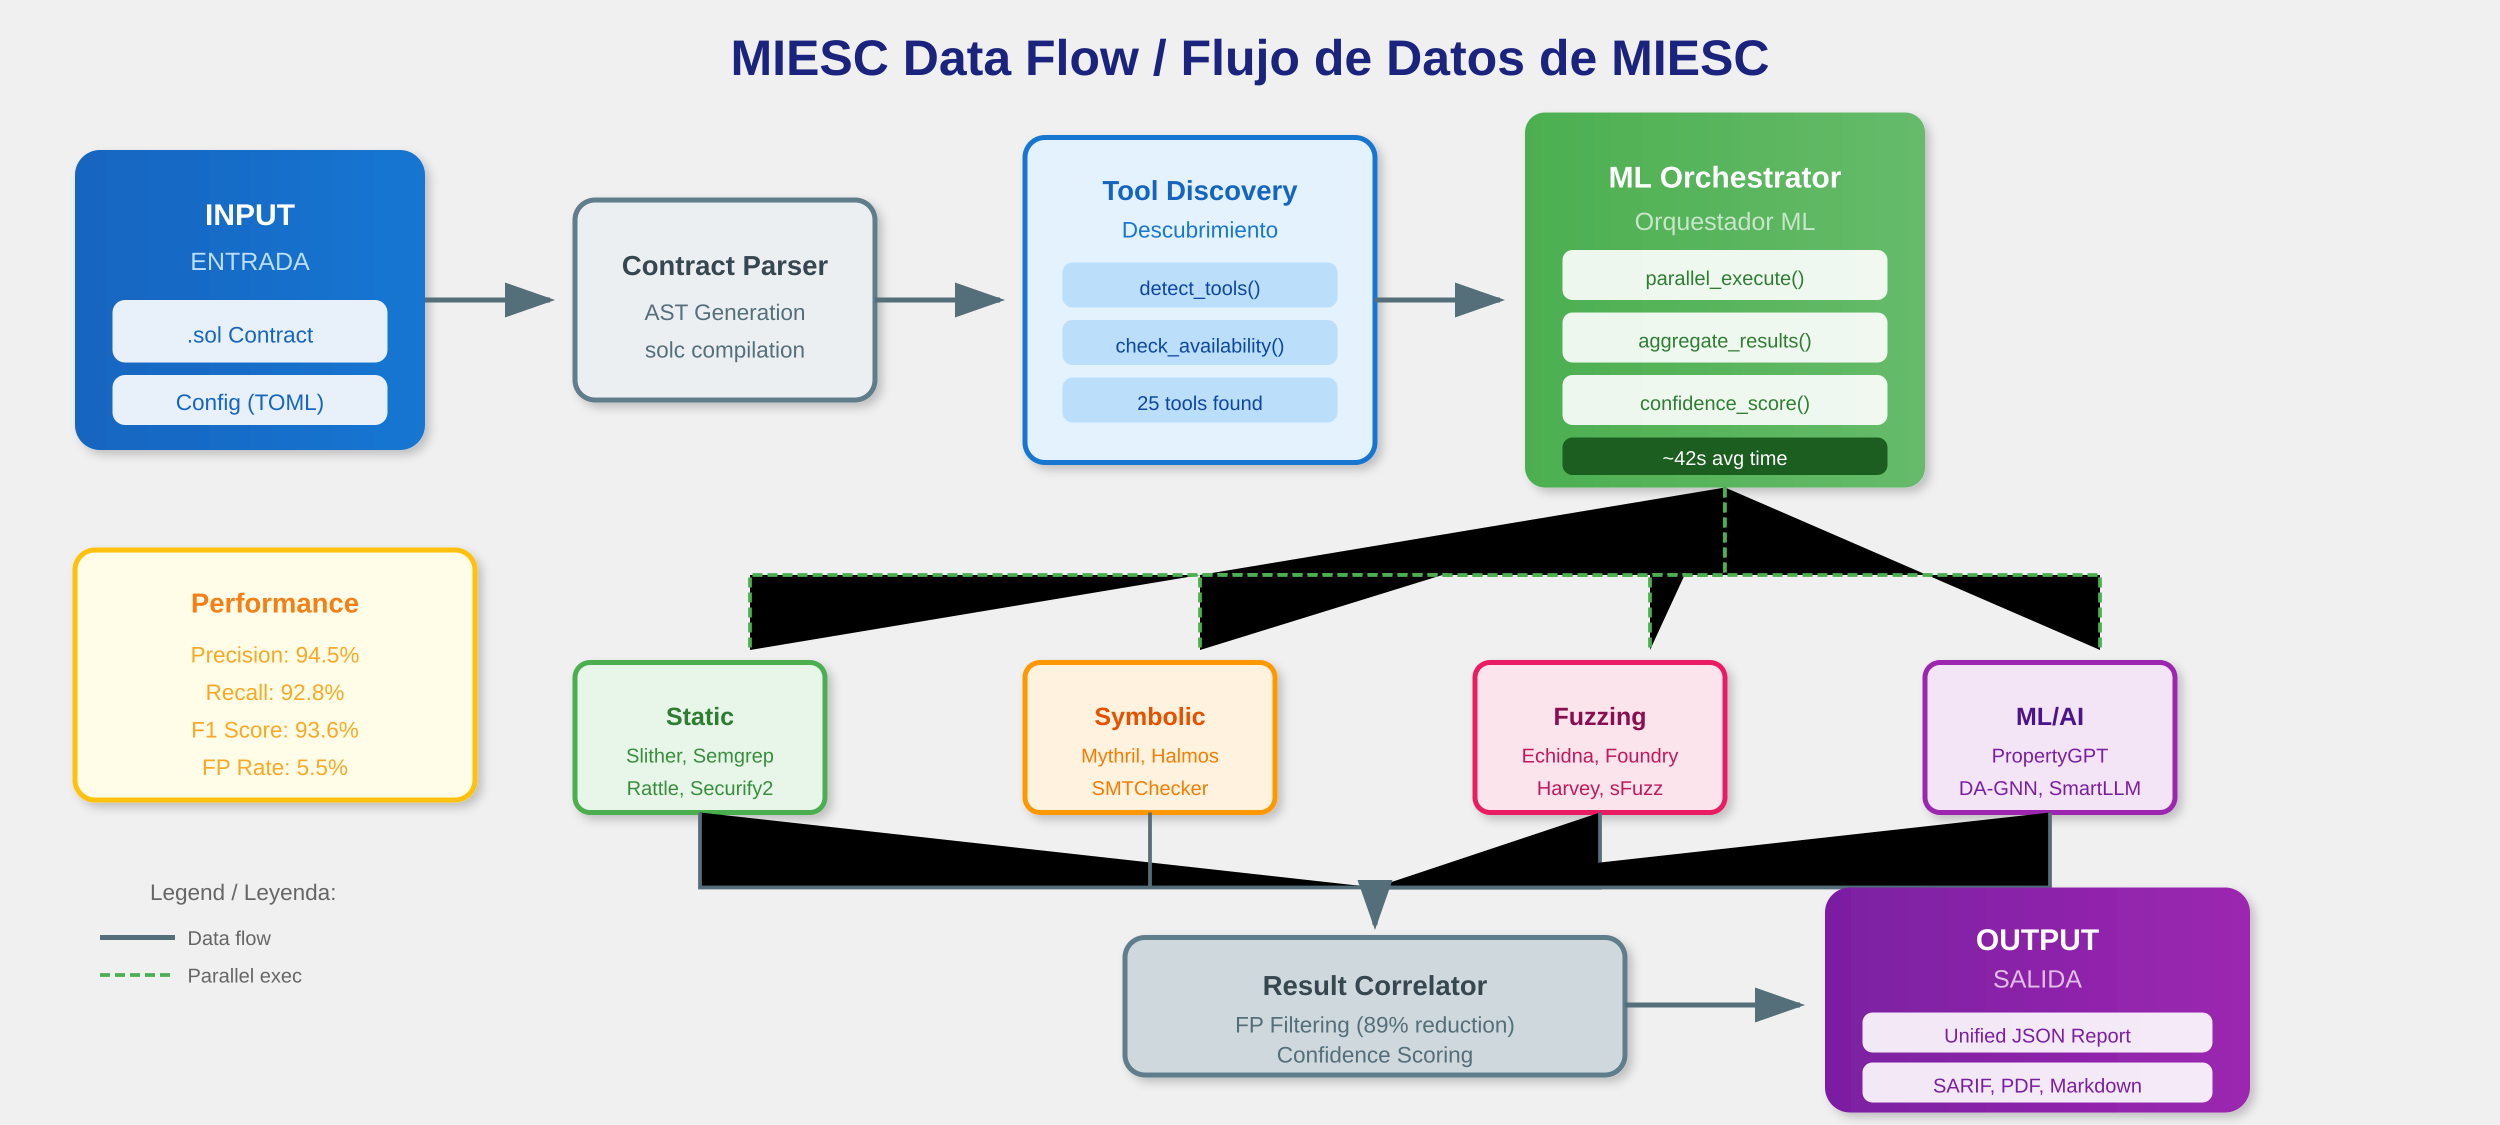
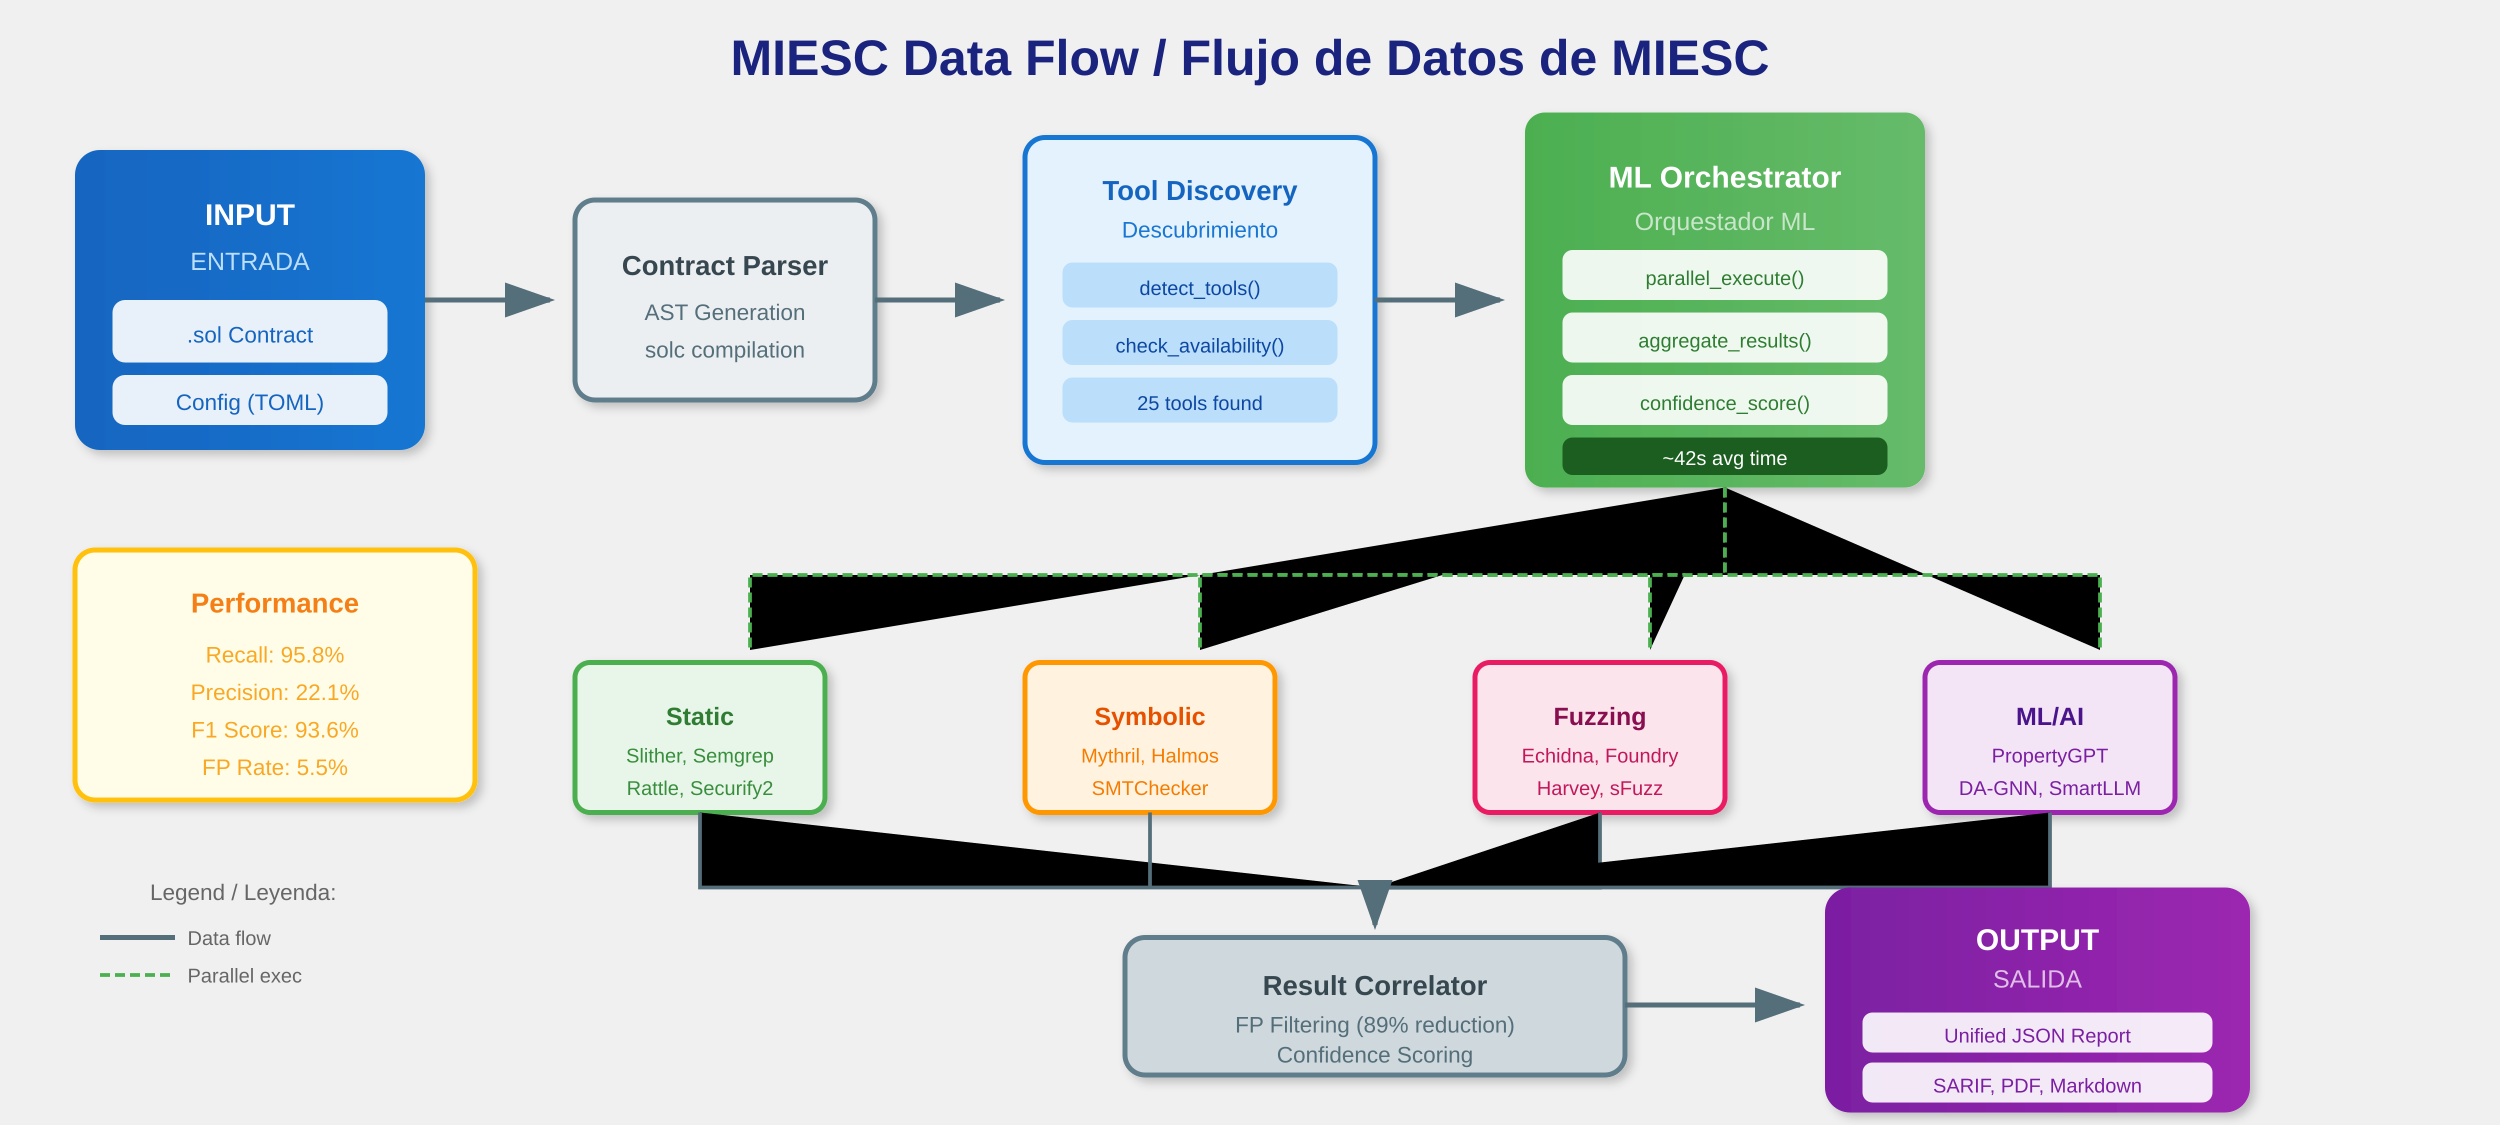
<svg xmlns="http://www.w3.org/2000/svg" width="1000" height="450" viewBox="0 0 1000 450">
  <defs>
    <linearGradient id="inputGrad" x1="0%" y1="0%" x2="100%" y2="0%">
      <stop offset="0%" style="stop-color:#1565C0" />
      <stop offset="100%" style="stop-color:#1976D2" />
    </linearGradient>
    <linearGradient id="processGrad" x1="0%" y1="0%" x2="100%" y2="0%">
      <stop offset="0%" style="stop-color:#4CAF50" />
      <stop offset="100%" style="stop-color:#66BB6A" />
    </linearGradient>
    <linearGradient id="outputGrad" x1="0%" y1="0%" x2="100%" y2="0%">
      <stop offset="0%" style="stop-color:#7B1FA2" />
      <stop offset="100%" style="stop-color:#9C27B0" />
    </linearGradient>
    <marker id="arrow" markerWidth="10" markerHeight="7" refX="9" refY="3.5" orient="auto">
      <polygon points="0 0, 10 3.5, 0 7" fill="#546E7A" />
    </marker>
    <marker id="arrowBlue" markerWidth="10" markerHeight="7" refX="9" refY="3.5" orient="auto">
      <polygon points="0 0, 10 3.5, 0 7" fill="#1976D2" />
    </marker>
    <filter id="shadow" x="-20%" y="-20%" width="140%" height="140%">
      <feDropShadow dx="2" dy="2" stdDeviation="2" flood-opacity="0.2" />
    </filter>
  </defs>
  <text x="500" y="30" font-family="Arial, sans-serif" font-size="20" font-weight="bold" fill="#1a237e" text-anchor="middle">
    MIESC Data Flow / Flujo de Datos de MIESC
  </text>
  <rect x="30" y="60" width="140" height="120" rx="10" fill="url(#inputGrad)" filter="url(#shadow)" />
  <text x="100" y="90" font-family="Arial, sans-serif" font-size="12" fill="white" text-anchor="middle" font-weight="bold">INPUT</text>
  <text x="100" y="108" font-family="Arial, sans-serif" font-size="10" fill="#BBDEFB" text-anchor="middle">ENTRADA</text>
  <rect x="45" y="120" width="110" height="25" rx="5" fill="white" fill-opacity="0.9" />
  <text x="100" y="137" font-family="Arial, sans-serif" font-size="9" fill="#1565C0" text-anchor="middle">.sol Contract</text>
  <rect x="45" y="150" width="110" height="20" rx="5" fill="white" fill-opacity="0.9" />
  <text x="100" y="164" font-family="Arial, sans-serif" font-size="9" fill="#1565C0" text-anchor="middle">Config (TOML)</text>
  <path d="M170 120 L220 120" stroke="#546E7A" stroke-width="2" marker-end="url(#arrow)" />
  <rect x="230" y="80" width="120" height="80" rx="8" fill="#ECEFF1" stroke="#607D8B" stroke-width="2" filter="url(#shadow)" />
  <text x="290" y="110" font-family="Arial, sans-serif" font-size="11" fill="#37474F" text-anchor="middle" font-weight="bold">Contract Parser</text>
  <text x="290" y="128" font-family="Arial, sans-serif" font-size="9" fill="#546E7A" text-anchor="middle">AST Generation</text>
  <text x="290" y="143" font-family="Arial, sans-serif" font-size="9" fill="#546E7A" text-anchor="middle">solc compilation</text>
  <path d="M350 120 L400 120" stroke="#546E7A" stroke-width="2" marker-end="url(#arrow)" />
  <rect x="410" y="55" width="140" height="130" rx="8" fill="#E3F2FD" stroke="#1976D2" stroke-width="2" filter="url(#shadow)" />
  <text x="480" y="80" font-family="Arial, sans-serif" font-size="11" fill="#1565C0" text-anchor="middle" font-weight="bold">Tool Discovery</text>
  <text x="480" y="95" font-family="Arial, sans-serif" font-size="9" fill="#1976D2" text-anchor="middle">Descubrimiento</text>
  <rect x="425" y="105" width="110" height="18" rx="4" fill="#BBDEFB" />
  <text x="480" y="118" font-family="Arial, sans-serif" font-size="8" fill="#0D47A1" text-anchor="middle">detect_tools()</text>
  <rect x="425" y="128" width="110" height="18" rx="4" fill="#BBDEFB" />
  <text x="480" y="141" font-family="Arial, sans-serif" font-size="8" fill="#0D47A1" text-anchor="middle">check_availability()</text>
  <rect x="425" y="151" width="110" height="18" rx="4" fill="#BBDEFB" />
  <text x="480" y="164" font-family="Arial, sans-serif" font-size="8" fill="#0D47A1" text-anchor="middle">25 tools found</text>
  <path d="M550 120 L600 120" stroke="#546E7A" stroke-width="2" marker-end="url(#arrow)" />
  <rect x="610" y="45" width="160" height="150" rx="8" fill="url(#processGrad)" filter="url(#shadow)" />
  <text x="690" y="75" font-family="Arial, sans-serif" font-size="12" fill="white" text-anchor="middle" font-weight="bold">ML Orchestrator</text>
  <text x="690" y="92" font-family="Arial, sans-serif" font-size="10" fill="#C8E6C9" text-anchor="middle">Orquestador ML</text>
  <rect x="625" y="100" width="130" height="20" rx="4" fill="white" fill-opacity="0.9" />
  <text x="690" y="114" font-family="Arial, sans-serif" font-size="8" fill="#2E7D32" text-anchor="middle">parallel_execute()</text>
  <rect x="625" y="125" width="130" height="20" rx="4" fill="white" fill-opacity="0.9" />
  <text x="690" y="139" font-family="Arial, sans-serif" font-size="8" fill="#2E7D32" text-anchor="middle">aggregate_results()</text>
  <rect x="625" y="150" width="130" height="20" rx="4" fill="white" fill-opacity="0.9" />
  <text x="690" y="164" font-family="Arial, sans-serif" font-size="8" fill="#2E7D32" text-anchor="middle">confidence_score()</text>
  <rect x="625" y="175" width="130" height="15" rx="4" fill="#1B5E20" />
  <text x="690" y="186" font-family="Arial, sans-serif" font-size="8" fill="white" text-anchor="middle">~42s avg time</text>
  <path d="M690 195 L690 230 L300 230 L300 260" stroke="#4CAF50" stroke-width="1.5" stroke-dasharray="4,2" />
  <path d="M690 195 L690 230 L480 230 L480 260" stroke="#4CAF50" stroke-width="1.5" stroke-dasharray="4,2" />
  <path d="M690 195 L690 230 L660 230 L660 260" stroke="#4CAF50" stroke-width="1.5" stroke-dasharray="4,2" />
  <path d="M690 195 L690 230 L840 230 L840 260" stroke="#4CAF50" stroke-width="1.5" stroke-dasharray="4,2" />
  <rect x="230" y="265" width="100" height="60" rx="6" fill="#E8F5E9" stroke="#4CAF50" stroke-width="2" filter="url(#shadow)" />
  <text x="280" y="290" font-family="Arial, sans-serif" font-size="10" fill="#2E7D32" text-anchor="middle" font-weight="bold">Static</text>
  <text x="280" y="305" font-family="Arial, sans-serif" font-size="8" fill="#388E3C" text-anchor="middle">Slither, Semgrep</text>
  <text x="280" y="318" font-family="Arial, sans-serif" font-size="8" fill="#388E3C" text-anchor="middle">Rattle, Securify2</text>
  <rect x="410" y="265" width="100" height="60" rx="6" fill="#FFF3E0" stroke="#FF9800" stroke-width="2" filter="url(#shadow)" />
  <text x="460" y="290" font-family="Arial, sans-serif" font-size="10" fill="#E65100" text-anchor="middle" font-weight="bold">Symbolic</text>
  <text x="460" y="305" font-family="Arial, sans-serif" font-size="8" fill="#F57C00" text-anchor="middle">Mythril, Halmos</text>
  <text x="460" y="318" font-family="Arial, sans-serif" font-size="8" fill="#F57C00" text-anchor="middle">SMTChecker</text>
  <rect x="590" y="265" width="100" height="60" rx="6" fill="#FCE4EC" stroke="#E91E63" stroke-width="2" filter="url(#shadow)" />
  <text x="640" y="290" font-family="Arial, sans-serif" font-size="10" fill="#880E4F" text-anchor="middle" font-weight="bold">Fuzzing</text>
  <text x="640" y="305" font-family="Arial, sans-serif" font-size="8" fill="#C2185B" text-anchor="middle">Echidna, Foundry</text>
  <text x="640" y="318" font-family="Arial, sans-serif" font-size="8" fill="#C2185B" text-anchor="middle">Harvey, sFuzz</text>
  <rect x="770" y="265" width="100" height="60" rx="6" fill="#F3E5F5" stroke="#9C27B0" stroke-width="2" filter="url(#shadow)" />
  <text x="820" y="290" font-family="Arial, sans-serif" font-size="10" fill="#4A148C" text-anchor="middle" font-weight="bold">ML/AI</text>
  <text x="820" y="305" font-family="Arial, sans-serif" font-size="8" fill="#7B1FA2" text-anchor="middle">PropertyGPT</text>
  <text x="820" y="318" font-family="Arial, sans-serif" font-size="8" fill="#7B1FA2" text-anchor="middle">DA-GNN, SmartLLM</text>
  <path d="M280 325 L280 355 L550 355" stroke="#546E7A" stroke-width="1.5" />
  <path d="M460 325 L460 355" stroke="#546E7A" stroke-width="1.5" />
  <path d="M640 325 L640 355 L550 355" stroke="#546E7A" stroke-width="1.5" />
  <path d="M820 325 L820 355 L550 355" stroke="#546E7A" stroke-width="1.5" />
  <path d="M550 355 L550 370" stroke="#546E7A" stroke-width="2" marker-end="url(#arrow)" />
  <rect x="450" y="375" width="200" height="55" rx="8" fill="#CFD8DC" stroke="#607D8B" stroke-width="2" filter="url(#shadow)" />
  <text x="550" y="398" font-family="Arial, sans-serif" font-size="11" fill="#37474F" text-anchor="middle" font-weight="bold">Result Correlator</text>
  <text x="550" y="413" font-family="Arial, sans-serif" font-size="9" fill="#546E7A" text-anchor="middle">FP Filtering (89% reduction)</text>
  <text x="550" y="425" font-family="Arial, sans-serif" font-size="9" fill="#546E7A" text-anchor="middle">Confidence Scoring</text>
  <path d="M650 402 L720 402" stroke="#546E7A" stroke-width="2" marker-end="url(#arrow)" />
  <rect x="730" y="355" width="170" height="90" rx="10" fill="url(#outputGrad)" filter="url(#shadow)" />
  <text x="815" y="380" font-family="Arial, sans-serif" font-size="12" fill="white" text-anchor="middle" font-weight="bold">OUTPUT</text>
  <text x="815" y="395" font-family="Arial, sans-serif" font-size="10" fill="#E1BEE7" text-anchor="middle">SALIDA</text>
  <rect x="745" y="405" width="140" height="16" rx="4" fill="white" fill-opacity="0.9" />
  <text x="815" y="417" font-family="Arial, sans-serif" font-size="8" fill="#7B1FA2" text-anchor="middle">Unified JSON Report</text>
  <rect x="745" y="425" width="140" height="16" rx="4" fill="white" fill-opacity="0.9" />
  <text x="815" y="437" font-family="Arial, sans-serif" font-size="8" fill="#7B1FA2" text-anchor="middle">SARIF, PDF, Markdown</text>
  <rect x="30" y="220" width="160" height="100" rx="8" fill="#FFFDE7" stroke="#FFC107" stroke-width="2" filter="url(#shadow)" />
  <text x="110" y="245" font-family="Arial, sans-serif" font-size="11" fill="#F57F17" text-anchor="middle" font-weight="bold">Performance</text>
-   <text x="110" y="265" font-family="Arial, sans-serif" font-size="9" fill="#F9A825" text-anchor="middle">Precision: 94.5%</text>
-   <text x="110" y="280" font-family="Arial, sans-serif" font-size="9" fill="#F9A825" text-anchor="middle">Recall: 92.8%</text>
+   <text x="110" y="265" font-family="Arial, sans-serif" font-size="9" fill="#F9A825" text-anchor="middle">Recall: 95.8%</text>
+   <text x="110" y="280" font-family="Arial, sans-serif" font-size="9" fill="#F9A825" text-anchor="middle">Precision: 22.1%</text>
  <text x="110" y="295" font-family="Arial, sans-serif" font-size="9" fill="#F9A825" text-anchor="middle">F1 Score: 93.6%</text>
  <text x="110" y="310" font-family="Arial, sans-serif" font-size="9" fill="#F9A825" text-anchor="middle">FP Rate: 5.5%</text>
  <text x="60" y="360" font-family="Arial, sans-serif" font-size="9" fill="#666">Legend / Leyenda:</text>
  <line x1="40" y1="375" x2="70" y2="375" stroke="#546E7A" stroke-width="2" />
  <text x="75" y="378" font-family="Arial, sans-serif" font-size="8" fill="#666">Data flow</text>
  <line x1="40" y1="390" x2="70" y2="390" stroke="#4CAF50" stroke-width="1.5" stroke-dasharray="4,2" />
  <text x="75" y="393" font-family="Arial, sans-serif" font-size="8" fill="#666">Parallel exec</text>
</svg>
